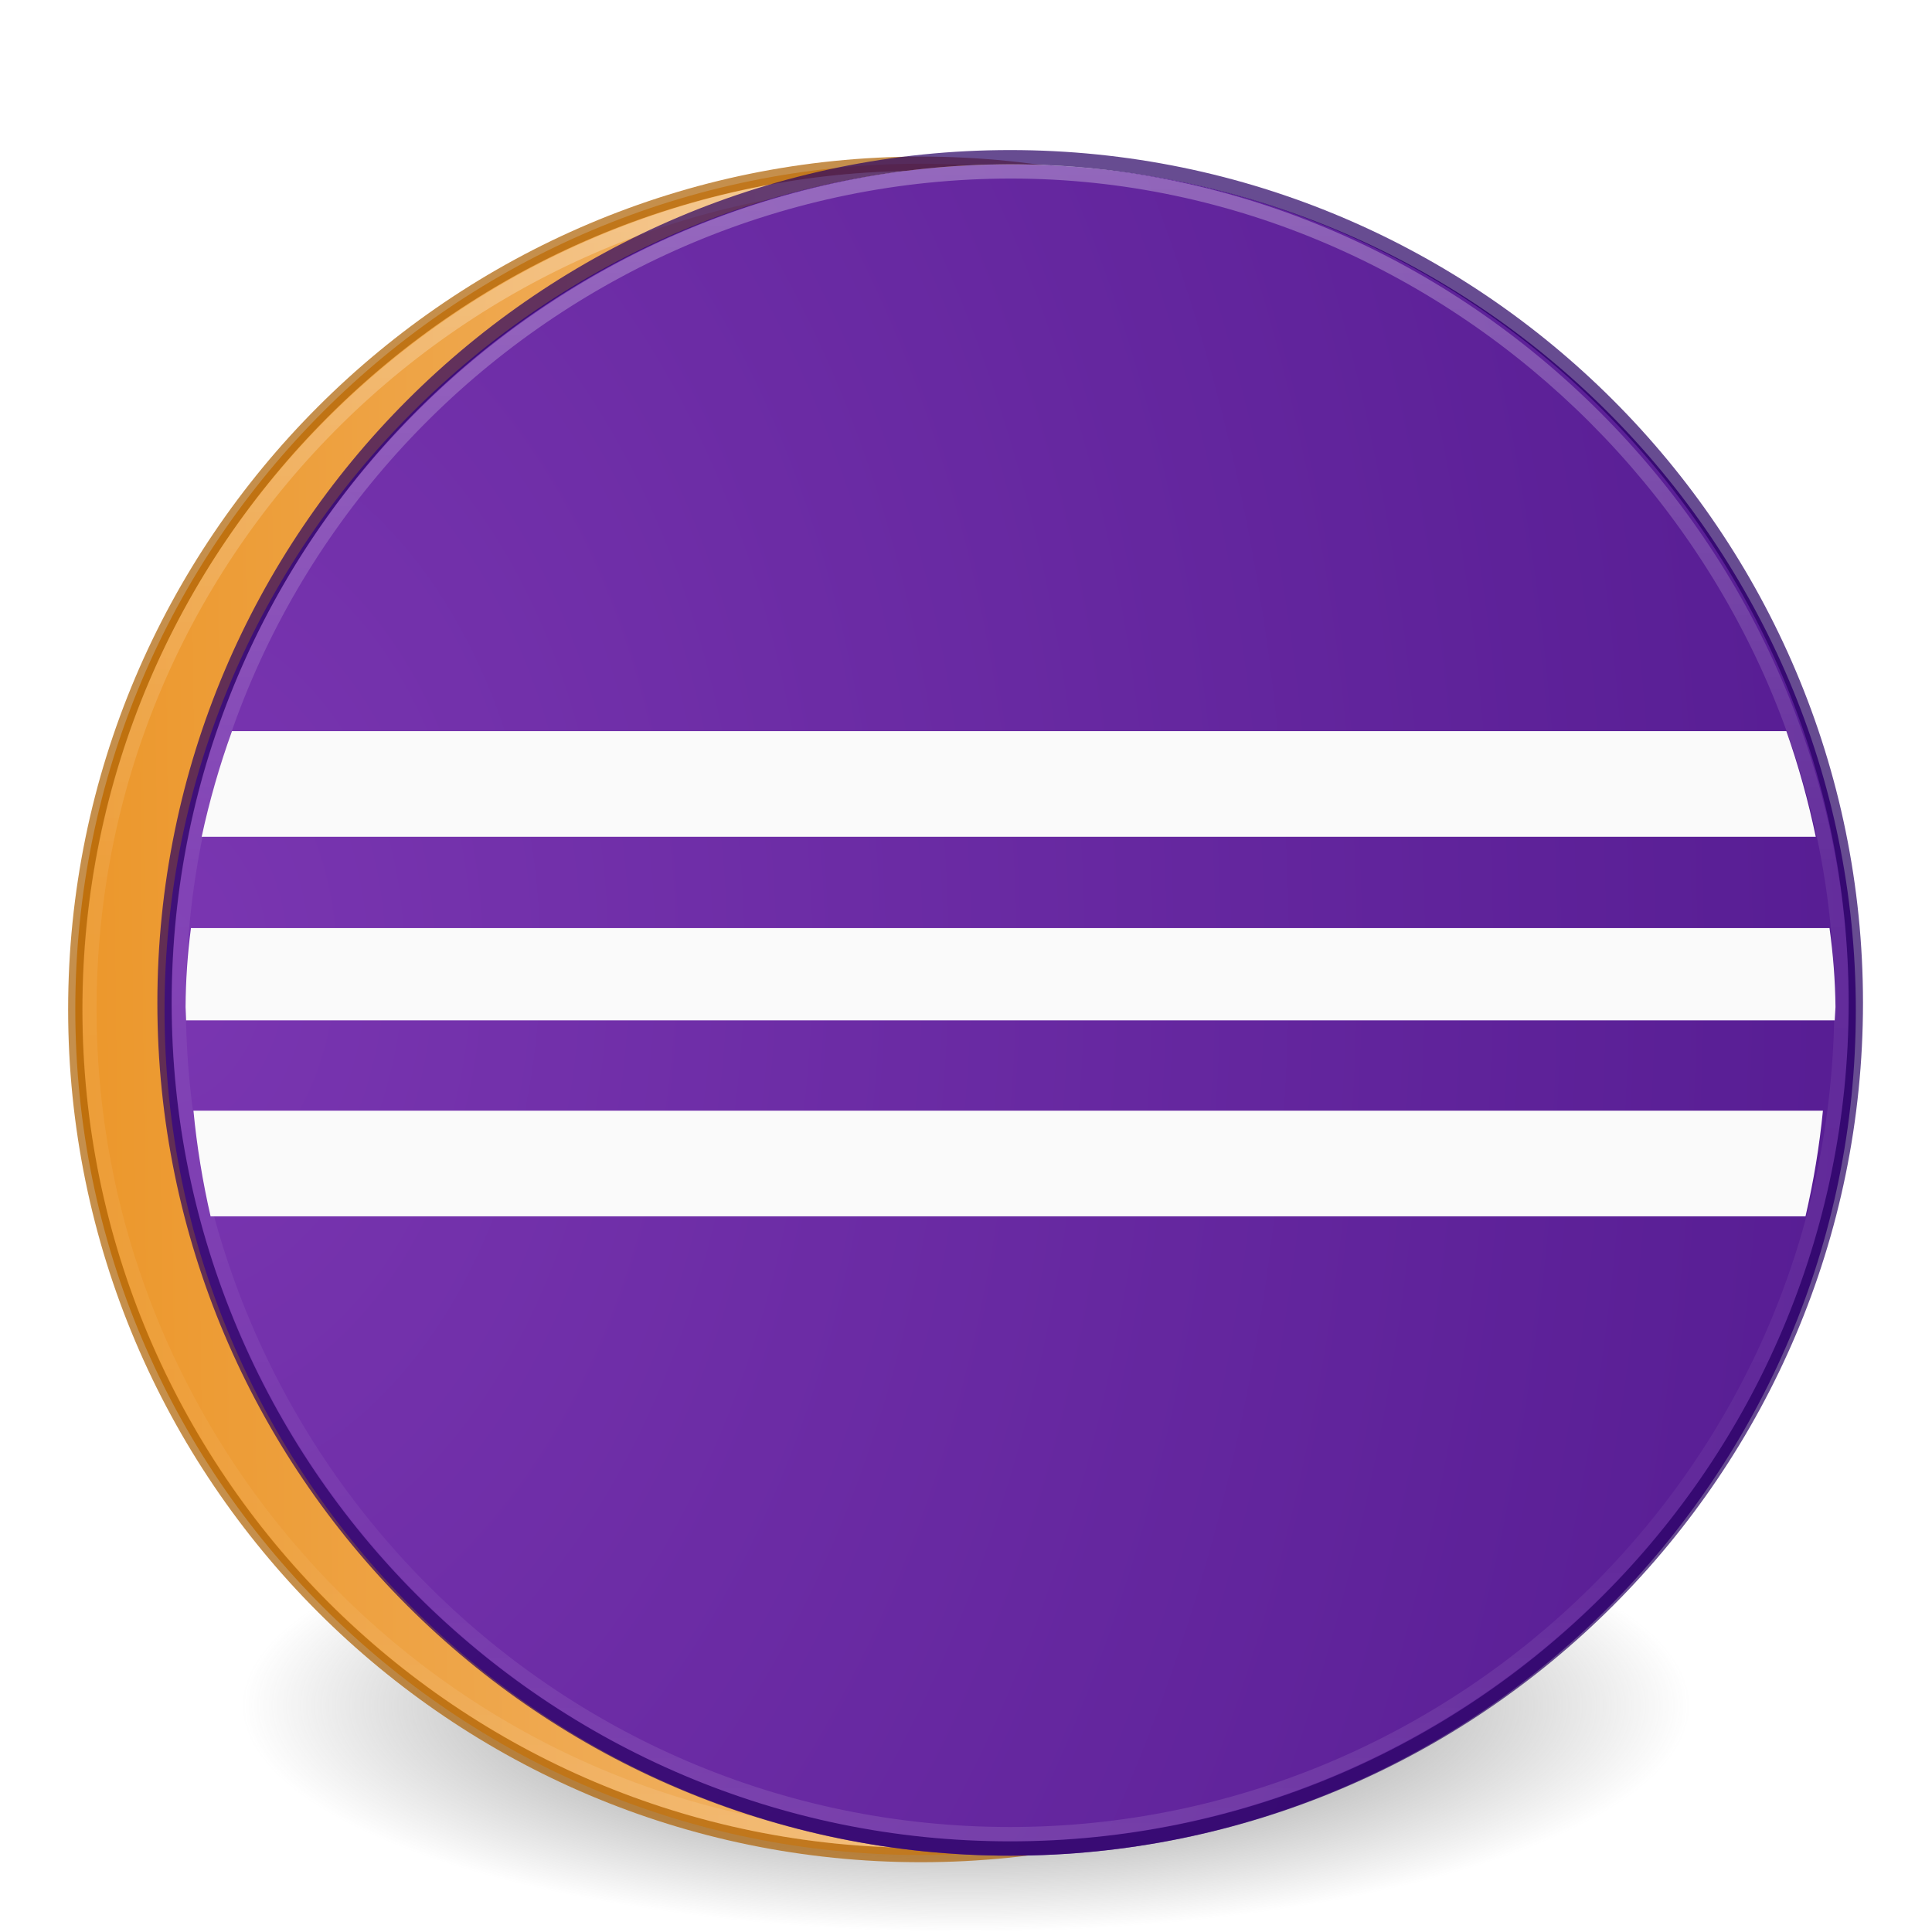
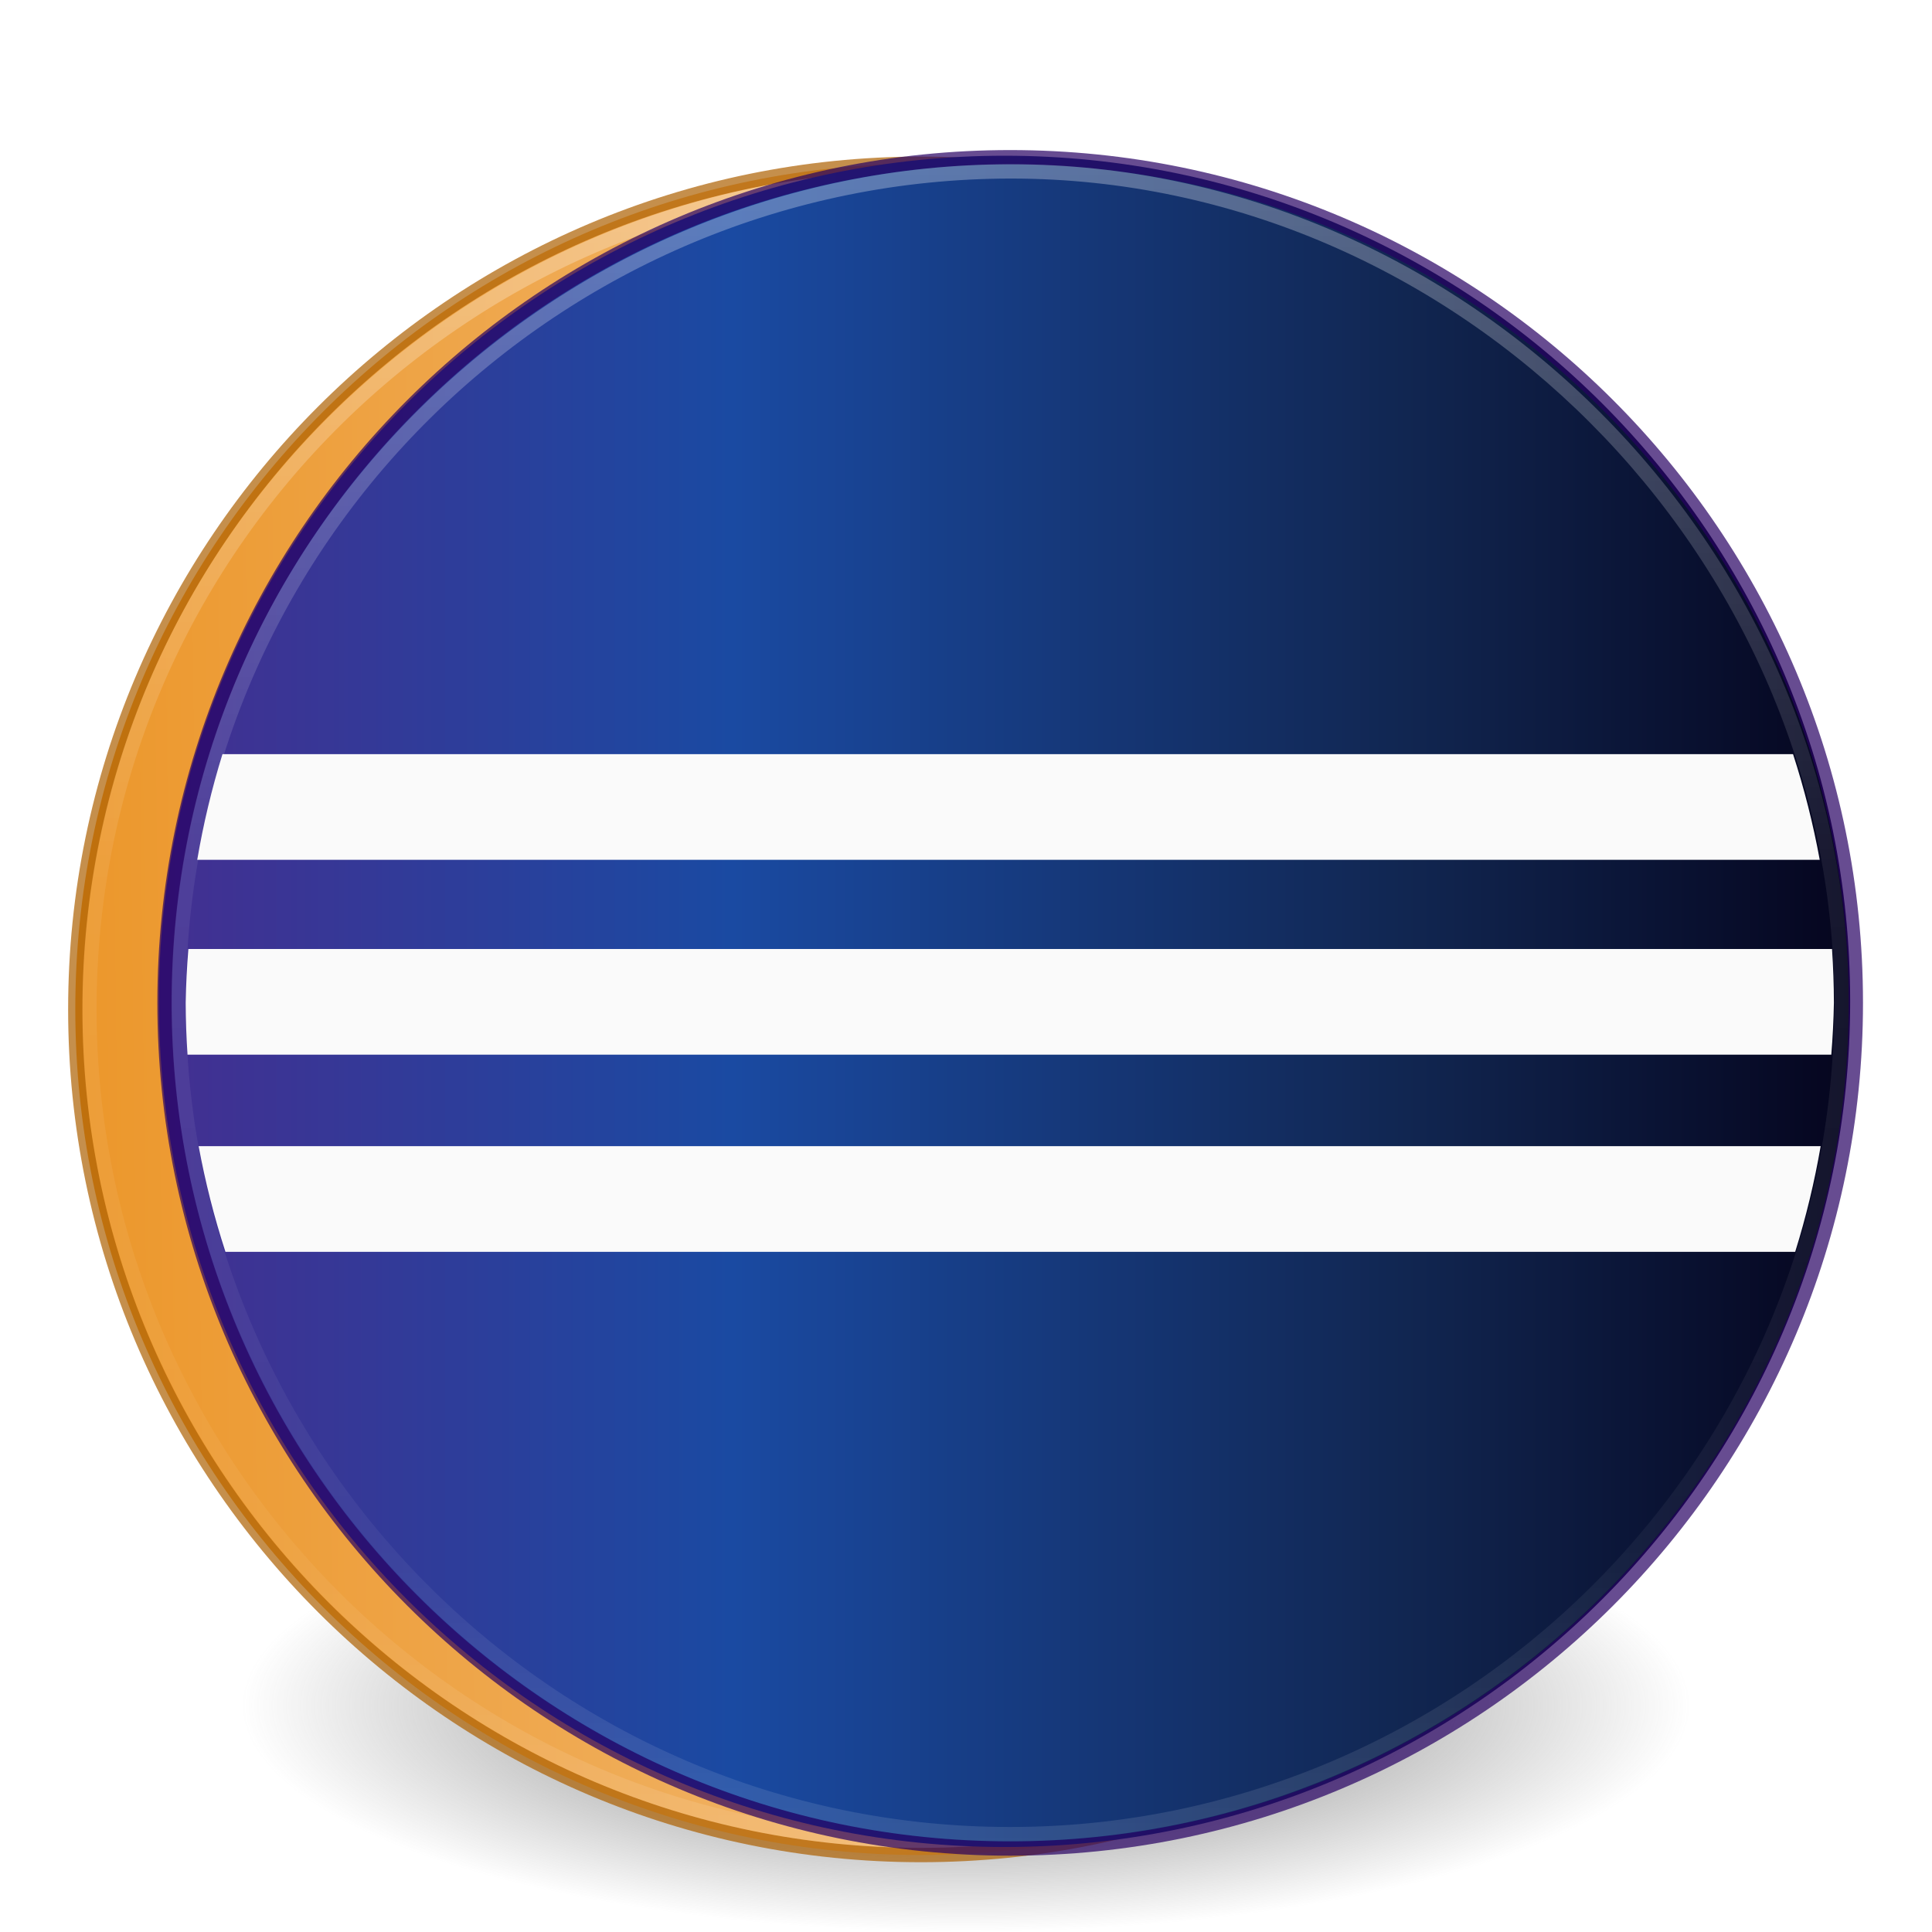
<svg xmlns="http://www.w3.org/2000/svg" xmlns:xlink="http://www.w3.org/1999/xlink" version="1.1" width="128" height="128" id="svg3489">
  <defs id="defs3491">
+     <radialGradient gradientTransform="matrix(0,1.231648,-1.625754,0,18.48697,-28.72198)" gradientUnits="userSpaceOnUse" id="radialGradient4758" r="20.397" cy="3.99" cx="23.896">
+       <stop offset="0" style="stop-color:#05051e;stop-opacity:1;" id="stop4750" />
+       <stop offset="0.262" style="stop-color:#112651;stop-opacity:1;" id="stop4752" />
+       <stop offset="0.661" style="stop-color:#1a4aa2;stop-opacity:1" id="stop4754" />
+       <stop offset="1" style="stop-color:#432f91;stop-opacity:1" id="stop4756" />
+     </radialGradient>
+     <linearGradient id="linearGradient4748">
+       <stop offset="0" style="stop-color:#564aa2;stop-opacity:1" id="stop4744" />
+       <stop offset="1" style="stop-color:#104098;stop-opacity:1" id="stop4746" />
+     </linearGradient>
    <linearGradient x1="38.851" y1="41.608" x2="34.131" y2="37.81" id="linearGradient6436-9" xlink:href="#linearGradient6455-7" gradientUnits="userSpaceOnUse" />
    <linearGradient id="linearGradient6455-7">
      <stop id="stop6457-5" style="stop-color:#fbac9b;stop-opacity:1" offset="0" />
      <stop id="stop6459-8" style="stop-color:#fcfafc;stop-opacity:1" offset="1" />
    </linearGradient>
    <linearGradient x1="38.851" y1="41.608" x2="34.131" y2="37.81" id="linearGradient6419-5" xlink:href="#linearGradient6413-0" gradientUnits="userSpaceOnUse" />
    <linearGradient id="linearGradient6413-0">
      <stop id="stop6415-1" style="stop-color:#feffff;stop-opacity:1" offset="0" />
      <stop id="stop6417-4" style="stop-color:#fe70ca;stop-opacity:1" offset="1" />
    </linearGradient>
    <radialGradient cx="36.491" cy="39.709" r="3.159" fx="36.491" fy="39.709" id="radialGradient6360-8" xlink:href="#linearGradient6303-33-0" gradientUnits="userSpaceOnUse" />
    <linearGradient id="linearGradient6303-33-0">
      <stop id="stop6305-1-0" style="stop-color:#ffffff;stop-opacity:1" offset="0" />
      <stop id="stop6307-5-0" style="stop-color:#ffffff;stop-opacity:0" offset="1" />
    </linearGradient>
    <radialGradient cx="36.491" cy="39.709" r="3.159" fx="36.491" fy="39.709" id="radialGradient6326-0" xlink:href="#linearGradient6303-3-2" gradientUnits="userSpaceOnUse" />
    <linearGradient id="linearGradient6303-3-2">
      <stop id="stop6305-3-0" style="stop-color:#ffffff;stop-opacity:1" offset="0" />
      <stop id="stop6307-1-0" style="stop-color:#ffffff;stop-opacity:0" offset="1" />
    </linearGradient>
    <radialGradient cx="36.491" cy="39.709" r="3.159" fx="36.491" fy="39.709" id="radialGradient6309-9" xlink:href="#linearGradient6303-4" gradientUnits="userSpaceOnUse" />
    <linearGradient id="linearGradient6303-4">
      <stop id="stop6305-33" style="stop-color:#ffffff;stop-opacity:1" offset="0" />
      <stop id="stop6307-9" style="stop-color:#ffffff;stop-opacity:0" offset="1" />
    </linearGradient>
    <radialGradient cx="32.373" cy="31.405" r="3.857" fx="32.373" fy="31.405" id="radialGradient6276-9" xlink:href="#linearGradient6088-6-1" gradientUnits="userSpaceOnUse" gradientTransform="matrix(2.066496,0,0,2.066496,-34.52522,-33.49338)" />
    <linearGradient id="linearGradient6088-6-1">
      <stop id="stop6090-2-0" style="stop-color:#ff54d2;stop-opacity:0" offset="0" />
      <stop id="stop6257-4-6" style="stop-color:#ff54d2;stop-opacity:0" offset="0.324" />
      <stop id="stop6255-3-6" style="stop-color:#ff54d2;stop-opacity:0.252" offset="0.561" />
      <stop id="stop6092-9-6" style="stop-color:#ff54d2;stop-opacity:0.478" offset="1" />
    </linearGradient>
    <radialGradient cx="32.373" cy="31.405" r="3.857" fx="32.373" fy="31.405" id="radialGradient6215-4-2" xlink:href="#linearGradient6191-8-3" gradientUnits="userSpaceOnUse" gradientTransform="matrix(2.06765,0.5540251,-0.5348486,1.996082,-17.76561,-49.21723)" />
    <linearGradient id="linearGradient6191-8-3">
      <stop id="stop6193-75-7" style="stop-color:#ffffff;stop-opacity:0" offset="0" />
      <stop id="stop6197-3-4" style="stop-color:#ffffff;stop-opacity:0" offset="0.405" />
      <stop id="stop6195-7-2" style="stop-color:#ffffff;stop-opacity:0.478" offset="1" />
    </linearGradient>
    <radialGradient cx="32.373" cy="31.405" r="3.857" fx="32.373" fy="31.405" id="radialGradient6215-6" xlink:href="#linearGradient6191-7-9" gradientUnits="userSpaceOnUse" gradientTransform="matrix(2.06765,0.5540251,-0.5348486,1.996082,-17.76561,-49.21723)" />
    <linearGradient id="linearGradient6191-7-9">
      <stop id="stop6193-7-3" style="stop-color:#ffffff;stop-opacity:0" offset="0" />
      <stop id="stop6197-2-2" style="stop-color:#ffffff;stop-opacity:0" offset="0.405" />
      <stop id="stop6195-2-1" style="stop-color:#ffffff;stop-opacity:0.478" offset="1" />
    </linearGradient>
    <radialGradient cx="32.373" cy="31.405" r="3.857" fx="32.373" fy="31.405" id="radialGradient6172-68" xlink:href="#linearGradient6191-9" gradientUnits="userSpaceOnUse" gradientTransform="matrix(2.06765,0.5540251,-0.5348486,1.996082,-17.76561,-49.21723)" />
    <linearGradient id="linearGradient6191-9">
      <stop id="stop6193-8" style="stop-color:#ffffff;stop-opacity:0" offset="0" />
      <stop id="stop6197-8" style="stop-color:#ffffff;stop-opacity:0" offset="0.405" />
      <stop id="stop6195-9" style="stop-color:#ffffff;stop-opacity:0.478" offset="1" />
    </linearGradient>
    <linearGradient x1="68.313" y1="52.925" x2="68.313" y2="65.922" id="linearGradient6137-8" xlink:href="#linearGradient3990-3-1" gradientUnits="userSpaceOnUse" gradientTransform="matrix(0.1658145,0,0,0.1243608,20.90462,22.57666)" />
    <linearGradient id="linearGradient3990-3-1">
      <stop id="stop3992-0-0" style="stop-color:#ffffff;stop-opacity:1" offset="0" />
      <stop id="stop3994-2-1" style="stop-color:#ffffff;stop-opacity:0" offset="1" />
    </linearGradient>
    <linearGradient x1="92.696" y1="16.555" x2="92.696" y2="48.984" id="linearGradient6153-0" xlink:href="#linearGradient4316-4-6-6" gradientUnits="userSpaceOnUse" />
    <linearGradient id="linearGradient4316-4-6-6">
      <stop id="stop4318-4-4-6" style="stop-color:#ffffff;stop-opacity:1" offset="0" />
      <stop id="stop4320-2-2-6" style="stop-color:#ffffff;stop-opacity:0.235" offset="0.338" />
      <stop id="stop4322-4-5-5" style="stop-color:#ffffff;stop-opacity:0.157" offset="0.62" />
      <stop id="stop4324-4-1-5" style="stop-color:#ffffff;stop-opacity:0.392" offset="1" />
    </linearGradient>
    <radialGradient cx="32.373" cy="31.405" r="3.857" fx="32.373" fy="31.405" id="radialGradient6151-7" xlink:href="#linearGradient6088-74" gradientUnits="userSpaceOnUse" gradientTransform="matrix(2.066496,0,0,2.066496,-34.52522,-33.49338)" />
    <linearGradient id="linearGradient6088-74">
      <stop id="stop6090-5" style="stop-color:#ff54d2;stop-opacity:0" offset="0" />
      <stop id="stop6257-5" style="stop-color:#f62b68;stop-opacity:1" offset="0.324" />
      <stop id="stop6255-6" style="stop-color:#ff0105;stop-opacity:1" offset="0.561" />
      <stop id="stop6092-0" style="stop-color:#ff54d2;stop-opacity:0.478" offset="1" />
    </linearGradient>
    <linearGradient x1="92.696" y1="16.555" x2="92.696" y2="48.984" id="linearGradient5980-2" xlink:href="#linearGradient4316-4-0" gradientUnits="userSpaceOnUse" />
    <linearGradient id="linearGradient4316-4-0">
      <stop id="stop4318-4-5" style="stop-color:#ffffff;stop-opacity:1" offset="0" />
      <stop id="stop4320-2-9" style="stop-color:#ffffff;stop-opacity:0.235" offset="0.338" />
      <stop id="stop4322-4-1" style="stop-color:#ffffff;stop-opacity:0.157" offset="0.62" />
      <stop id="stop4324-4-8" style="stop-color:#ffffff;stop-opacity:0.392" offset="1" />
    </linearGradient>
    <radialGradient cx="95.838" cy="95.388" r="9.498" fx="95.838" fy="95.388" id="radialGradient6140-3" xlink:href="#linearGradient4278-3" gradientUnits="userSpaceOnUse" gradientTransform="matrix(0.5754674,-8.5809842e-8,8.0624837e-8,0.5406951,-23.24109,-19.78816)" />
    <linearGradient id="linearGradient4278-3">
      <stop id="stop4280-6" style="stop-color:#000000;stop-opacity:0" offset="0" />
      <stop id="stop4286-1" style="stop-color:#000000;stop-opacity:0" offset="0.5" />
      <stop id="stop4282-24" style="stop-color:#000000;stop-opacity:1" offset="1" />
    </linearGradient>
    <radialGradient cx="23.896" cy="3.99" r="20.397" id="radialGradient6143-9" xlink:href="#linearGradient2867-449-88-871-390-598-476-591-434-148-57-177-691-4" gradientUnits="userSpaceOnUse" gradientTransform="matrix(0,0.527704,-0.69656,0,34.77927,14.55238)" />
    <linearGradient id="linearGradient2867-449-88-871-390-598-476-591-434-148-57-177-691-4">
      <stop id="stop7191-4" style="stop-color:#612f91;stop-opacity:1" offset="0" />
      <stop id="stop7197-2" style="stop-color:#1a4aa2;stop-opacity:1" offset="1" />
    </linearGradient>
    <linearGradient x1="7.078" y1="3.082" x2="7.078" y2="45.369" id="linearGradient6145-6" xlink:href="#linearGradient3087-408-5" gradientUnits="userSpaceOnUse" gradientTransform="matrix(0.2211059,0,0,0.2211059,26.69346,26.6933)" />
    <linearGradient x1="7.078" y1="3.082" x2="7.078" y2="45.369" id="linearGradient3087-408-5" gradientUnits="userSpaceOnUse" gradientTransform="matrix(0.2211072,0,0,0.2211073,6.693426,6.693263)">
      <stop id="stop7201-5" style="stop-color:#170418;stop-opacity:1" offset="0" />
      <stop id="stop7203-2" style="stop-color:#50386b;stop-opacity:1" offset="1" />
    </linearGradient>
    <radialGradient cx="32" cy="21.239" r="10.498" fx="32" fy="21.239" id="radialGradient6048-1" xlink:href="#linearGradient6042-1" gradientUnits="userSpaceOnUse" gradientTransform="matrix(0,2.011521,-4.633638,0,130.4151,-43.1294)" />
    <linearGradient id="linearGradient6042-1">
      <stop id="stop6044-9" style="stop-color:#07132d;stop-opacity:1" offset="0" />
      <stop id="stop6046-9" style="stop-color:#425479;stop-opacity:1" offset="1" />
    </linearGradient>
    <radialGradient cx="91.35" cy="16.448" r="15.639" fx="91.35" fy="16.448" id="radialGradient5957-8" xlink:href="#linearGradient4507-6" gradientUnits="userSpaceOnUse" gradientTransform="matrix(0,1.9804,-1.9804,0,123.9231,-164.4618)" />
    <linearGradient id="linearGradient4507-6">
      <stop id="stop4509-3" style="stop-color:#2d3955;stop-opacity:1" offset="0" />
      <stop id="stop5959-4" style="stop-color:#2b3853;stop-opacity:1" offset="0.725" />
      <stop id="stop5961-1" style="stop-color:#192640;stop-opacity:1" offset="0.75" />
      <stop id="stop4511-1" style="stop-color:#08142e;stop-opacity:1" offset="1" />
    </linearGradient>
    <linearGradient x1="92.696" y1="16.555" x2="92.696" y2="48.984" id="linearGradient4314-4" xlink:href="#linearGradient4316-5" gradientUnits="userSpaceOnUse" />
    <linearGradient id="linearGradient4316-5">
      <stop id="stop4318-1" style="stop-color:#ffffff;stop-opacity:1" offset="0" />
      <stop id="stop4320-9" style="stop-color:#ffffff;stop-opacity:0.235" offset="0.338" />
      <stop id="stop4322-42" style="stop-color:#ffffff;stop-opacity:0.157" offset="0.62" />
      <stop id="stop4324-9" style="stop-color:#ffffff;stop-opacity:0.392" offset="1" />
    </linearGradient>
    <linearGradient x1="91.566" y1="16.543" x2="91.566" y2="48.631" id="linearGradient7103" xlink:href="#linearGradient4220-7" gradientUnits="userSpaceOnUse" />
    <linearGradient id="linearGradient4220-7">
      <stop id="stop4222-7" style="stop-color:#7a8498;stop-opacity:1" offset="0" />
      <stop id="stop4224-0" style="stop-color:#34405c;stop-opacity:1" offset="1" />
    </linearGradient>
    <linearGradient x1="51.2" y1="8.114" x2="51.2" y2="56.115" id="linearGradient4170" xlink:href="#linearGradient4164" gradientUnits="userSpaceOnUse" gradientTransform="matrix(0.9583333,0,0,0.9583333,-17.17619,1.333334)" />
    <linearGradient id="linearGradient4164">
      <stop id="stop4166" style="stop-color:#b6b6b6;stop-opacity:1" offset="0" />
      <stop id="stop4216" style="stop-color:#a4a4a4;stop-opacity:1" offset="0.331" />
      <stop id="stop4168" style="stop-color:#c5c5c5;stop-opacity:1" offset="1" />
    </linearGradient>
    <linearGradient x1="71.204" y1="15.369" x2="71.204" y2="40.496" id="linearGradient5013" xlink:href="#linearGradient4806" gradientUnits="userSpaceOnUse" gradientTransform="matrix(2.326875,0,0,2.326875,-135.9447,-32.84278)" />
    <linearGradient id="linearGradient4806">
      <stop id="stop4808" style="stop-color:#ffffff;stop-opacity:1" offset="0" />
      <stop id="stop4810" style="stop-color:#ffffff;stop-opacity:0.235" offset="0.424" />
      <stop id="stop4812" style="stop-color:#ffffff;stop-opacity:0.157" offset="0.821" />
      <stop id="stop4814" style="stop-color:#ffffff;stop-opacity:0.392" offset="1" />
    </linearGradient>
    <radialGradient cx="23.896" cy="3.99" r="20.397" fx="23.896" fy="3.99" id="radialGradient6874-1-9" xlink:href="#radialGradient3093-0-3-6" gradientUnits="userSpaceOnUse" gradientTransform="matrix(0,4.156654,-5.486709,0,53.89252,-97.43954)" />
    <radialGradient cx="23.896" cy="3.99" r="20.397" id="radialGradient3093-0-3-6" gradientUnits="userSpaceOnUse" gradientTransform="matrix(0,1.231648,-1.625754,0,18.48697,-28.72198)">
      <stop id="stop3244-9-33-7-0" style="stop-color:#464646;stop-opacity:1;" offset="0" />
      <stop id="stop3246-3-5-0-8" style="stop-color:#3c3c3c;stop-opacity:1;" offset="0.262" />
      <stop id="stop3248-1-7-8-8" style="stop-color:#1f4695;stop-opacity:1;" offset="0.661" />
      <stop id="stop3250-9-3-0-5" style="stop-color:#141478;stop-opacity:1;" offset="1" />
    </radialGradient>
    <linearGradient id="linearGradient3820-7-2">
      <stop id="stop3822-2-6" style="stop-color:#3d3d3d;stop-opacity:1" offset="0" />
      <stop id="stop3864-8-7" style="stop-color:#686868;stop-opacity:0.498" offset="0.5" />
      <stop id="stop3824-1-2" style="stop-color:#686868;stop-opacity:0" offset="1" />
    </linearGradient>
    <radialGradient cx="99.157" cy="186.171" r="62.769" fx="99.157" fy="186.171" id="radialGradient3487" xlink:href="#linearGradient3820-7-2" gradientUnits="userSpaceOnUse" gradientTransform="matrix(1,0,0,0.1666667,0,155.1422)" />
    <linearGradient xlink:href="#linearGradient6455-7" id="linearGradient3132" gradientUnits="userSpaceOnUse" x1="38.851" y1="41.608" x2="34.131" y2="37.81" gradientTransform="matrix(0.3803794,0,0,0.3979216,13.91376,13.55649)" />
    <linearGradient xlink:href="#linearGradient6413-0" id="linearGradient3135" gradientUnits="userSpaceOnUse" x1="38.851" y1="41.608" x2="34.131" y2="37.81" gradientTransform="matrix(0.5438829,0,0,0.5689655,6.971741,5.743923)" />
    <radialGradient xlink:href="#linearGradient6303-33-0" id="radialGradient3138" gradientUnits="userSpaceOnUse" cx="36.491" cy="39.709" fx="36.491" fy="39.709" r="3.159" gradientTransform="matrix(0.5438829,0,0,0.5689655,11.5344,8.505536)" />
    <radialGradient xlink:href="#linearGradient6303-3-2" id="radialGradient3141" gradientUnits="userSpaceOnUse" cx="36.491" cy="39.709" fx="36.491" fy="39.709" r="3.159" gradientTransform="matrix(1.906622,-1.100789,0.6263108,1.084802,-69.06445,21.71495)" />
    <radialGradient xlink:href="#linearGradient6303-4" id="radialGradient3144" gradientUnits="userSpaceOnUse" cx="36.491" cy="39.709" fx="36.491" fy="39.709" r="3.159" gradientTransform="matrix(2.369378,-1.367961,0.7783228,1.348095,-80.22288,35.17001)" />
    <radialGradient xlink:href="#linearGradient6088-6-1" id="radialGradient3147" gradientUnits="userSpaceOnUse" gradientTransform="matrix(-1.515234,-1.515234,1.515234,-1.515234,33.466,126.6522)" cx="32.373" cy="31.405" fx="32.373" fy="31.405" r="3.857" />
    <radialGradient xlink:href="#linearGradient6191-8-3" id="radialGradient3150" gradientUnits="userSpaceOnUse" gradientTransform="matrix(1.297146,1.801238,-1.738892,1.252248,44.6166,-65.65173)" cx="32.373" cy="31.405" fx="32.373" fy="31.405" r="3.857" />
    <radialGradient xlink:href="#linearGradient6191-7-9" id="radialGradient3153" gradientUnits="userSpaceOnUse" gradientTransform="matrix(0,2.219695,-2.142865,-1.2524014e-8,99.30389,-39.86951)" cx="32.373" cy="31.405" fx="32.373" fy="31.405" r="3.857" />
    <radialGradient xlink:href="#linearGradient6191-9" id="radialGradient3156" gradientUnits="userSpaceOnUse" gradientTransform="matrix(2.144061,0.5744994,-0.5546142,2.069848,-20.0011,-51.61175)" cx="32.373" cy="31.405" fx="32.373" fy="31.405" r="3.857" />
    <linearGradient xlink:href="#linearGradient3990-3-1" id="linearGradient3159" gradientUnits="userSpaceOnUse" gradientTransform="matrix(0.1658145,0,0,0.1243608,20.90462,22.57666)" x1="68.313" y1="52.925" x2="68.313" y2="65.922" />
    <linearGradient xlink:href="#linearGradient4316-4-6-6" id="linearGradient3162" gradientUnits="userSpaceOnUse" x1="92.696" y1="16.555" x2="92.696" y2="48.984" gradientTransform="matrix(0.4679144,0,0,0.4679144,-11.08823,16.75937)" />
    <radialGradient xlink:href="#linearGradient6088-74" id="radialGradient3165" gradientUnits="userSpaceOnUse" gradientTransform="matrix(-2.142865,0,0,-2.142865,101.3801,99.30684)" cx="32.373" cy="31.405" fx="32.373" fy="31.405" r="3.857" />
    <linearGradient xlink:href="#linearGradient4316-4-0" id="linearGradient3170" gradientUnits="userSpaceOnUse" x1="92.696" y1="16.555" x2="92.696" y2="48.984" gradientTransform="matrix(0.842246,0,0,-0.842246,-45.55882,59.43316)" />
    <radialGradient xlink:href="#linearGradient4278-3" id="radialGradient3173" gradientUnits="userSpaceOnUse" gradientTransform="matrix(0.5754674,-8.5809842e-8,8.0624837e-8,0.5406951,-23.24109,-19.78816)" cx="95.838" cy="95.388" fx="95.838" fy="95.388" r="9.498" />
    <radialGradient xlink:href="#linearGradient2867-449-88-871-390-598-476-591-434-148-57-177-691-4" id="radialGradient3176" gradientUnits="userSpaceOnUse" gradientTransform="matrix(0,0.527704,-0.69656,0,34.77927,14.55238)" cx="23.896" cy="3.99" r="20.397" />
    <linearGradient xlink:href="#linearGradient3087-408-5" id="linearGradient3178" gradientUnits="userSpaceOnUse" gradientTransform="matrix(0.2211059,0,0,0.2211059,26.69346,26.6933)" x1="7.078" y1="3.082" x2="7.078" y2="45.369" />
    <radialGradient xlink:href="#linearGradient6042-1" id="radialGradient3183" gradientUnits="userSpaceOnUse" gradientTransform="matrix(0,2.011521,-4.633638,0,130.4151,-43.1294)" cx="32" cy="21.239" fx="32" fy="21.239" r="10.498" />
    <radialGradient xlink:href="#linearGradient4507-6" id="radialGradient3186" gradientUnits="userSpaceOnUse" gradientTransform="matrix(0,1.836133,-1.836133,0,62.20025,-149.8586)" cx="91.35" cy="16.448" fx="91.35" fy="16.448" r="15.639" />
    <linearGradient xlink:href="#linearGradient4316-5" id="linearGradient3189" gradientUnits="userSpaceOnUse" x1="92.696" y1="16.555" x2="92.696" y2="48.984" gradientTransform="matrix(1.0918,0,0,1.0918,-68.53921,-3.561495)" />
    <linearGradient xlink:href="#linearGradient4220-7" id="linearGradient3193" gradientUnits="userSpaceOnUse" x1="91.566" y1="16.543" x2="91.566" y2="48.631" gradientTransform="matrix(1.154189,0,0,1.154189,-74.28431,-5.59357)" />
    <linearGradient xlink:href="#linearGradient4164" id="linearGradient3197" gradientUnits="userSpaceOnUse" gradientTransform="matrix(0.9583333,0,0,0.9583333,-17.17619,1.333334)" x1="51.2" y1="8.114" x2="51.2" y2="56.115" />
    <linearGradient xlink:href="#linearGradient4806" id="linearGradient3200" gradientUnits="userSpaceOnUse" gradientTransform="matrix(2.326875,0,0,2.326875,-135.9447,-32.84278)" x1="71.204" y1="15.369" x2="71.204" y2="40.496" />
    <radialGradient xlink:href="#radialGradient3093-0-3-6" id="radialGradient3204" gradientUnits="userSpaceOnUse" gradientTransform="matrix(0,4.156654,-5.486709,0,53.89252,-97.43954)" cx="23.896" cy="3.99" fx="23.896" fy="3.99" r="20.397" />
    <radialGradient xlink:href="#linearGradient3820-7-2" id="radialGradient3207" gradientUnits="userSpaceOnUse" gradientTransform="matrix(0.3823536,0,0,0.1194855,-5.913044,34.25531)" cx="99.157" cy="186.171" fx="99.157" fy="186.171" r="62.769" />
    <linearGradient id="linearGradient3979">
      <stop style="stop-color:#efefef;stop-opacity:1;" offset="0" id="stop3981" />
      <stop style="stop-color:#dee2eb;stop-opacity:1;" offset="1" id="stop3983" />
    </linearGradient>
    <linearGradient id="linearGradient4061">
      <stop style="stop-color:#efefef;stop-opacity:1;" offset="0" id="stop4063" />
      <stop style="stop-color:#dee2eb;stop-opacity:1;" offset="1" id="stop4065" />
    </linearGradient>
    <linearGradient id="linearGradient4068">
      <stop style="stop-color:#efefef;stop-opacity:1;" offset="0" id="stop4070" />
      <stop style="stop-color:#dee2eb;stop-opacity:1;" offset="1" id="stop4072" />
    </linearGradient>
    <linearGradient xlink:href="#linearGradient3979" id="linearGradient4028" gradientUnits="userSpaceOnUse" x1="22.125" y1="14.125" x2="22.062" y2="34.625" />
    <linearGradient id="linearGradient4075">
      <stop style="stop-color:#efefef;stop-opacity:1;" offset="0" id="stop4077" />
      <stop style="stop-color:#dee2eb;stop-opacity:1;" offset="1" id="stop4079" />
    </linearGradient>
    <radialGradient xlink:href="#linearGradient3820-7-2" id="radialGradient3184" gradientUnits="userSpaceOnUse" gradientTransform="matrix(0.7647072,0,0,0.2389711,-11.82609,68.50909)" cx="99.157" cy="186.171" fx="99.157" fy="186.171" r="62.769" />
    <radialGradient xlink:href="#linearGradient3820-7-2-4" id="radialGradient3184-6" gradientUnits="userSpaceOnUse" gradientTransform="matrix(0.3823536,0,0,0.1194855,-5.913044,34.25531)" cx="99.157" cy="186.171" fx="99.157" fy="186.171" r="62.769" />
    <linearGradient id="linearGradient3820-7-2-4">
      <stop id="stop3822-2-6-4" style="stop-color:#3d3d3d;stop-opacity:1" offset="0" />
      <stop id="stop3864-8-7-1" style="stop-color:#686868;stop-opacity:0.498" offset="0.5" />
      <stop id="stop3824-1-2-5" style="stop-color:#686868;stop-opacity:0" offset="1" />
    </linearGradient>
    <radialGradient xlink:href="#radialGradient3093-0-3-6-4" id="radialGradient3180-8" gradientUnits="userSpaceOnUse" gradientTransform="matrix(0,4.156654,-5.486709,0,53.89252,-97.43954)" cx="23.896" cy="3.99" fx="23.896" fy="3.99" r="20.397" />
    <radialGradient cx="23.896" cy="3.99" r="20.397" id="radialGradient3093-0-3-6-4" gradientUnits="userSpaceOnUse" gradientTransform="matrix(0,1.231648,-1.625754,0,18.48697,-28.72198)">
      <stop id="stop3244-9-33-7-0-1" style="stop-color:#05051e;stop-opacity:1;" offset="0" />
      <stop id="stop3246-3-5-0-8-9" style="stop-color:#112651;stop-opacity:1;" offset="0.262" />
      <stop id="stop3248-1-7-8-8-3" style="stop-color:#0a90ef;stop-opacity:1;" offset="0.661" />
      <stop id="stop3250-9-3-0-5-3" style="stop-color:#1485ff;stop-opacity:1;" offset="1" />
    </radialGradient>
    <linearGradient xlink:href="#linearGradient4806-1" id="linearGradient3176-1" gradientUnits="userSpaceOnUse" gradientTransform="matrix(2.326875,0,0,2.326875,-135.9447,-32.84278)" x1="71.204" y1="15.369" x2="71.204" y2="40.496" />
    <linearGradient id="linearGradient4806-1">
      <stop id="stop4808-4" style="stop-color:#ffffff;stop-opacity:1" offset="0" />
      <stop id="stop4810-0" style="stop-color:#ffffff;stop-opacity:0.235" offset="0.424" />
      <stop id="stop4812-7" style="stop-color:#ffffff;stop-opacity:0.157" offset="0.821" />
      <stop id="stop4814-5" style="stop-color:#ffffff;stop-opacity:0.392" offset="1" />
    </linearGradient>
    <linearGradient xlink:href="#linearGradient3979-5" id="linearGradient4030-5" gradientUnits="userSpaceOnUse" x1="22.125" y1="14.125" x2="22.062" y2="34.625" />
    <linearGradient id="linearGradient3979-5">
      <stop style="stop-color:#efefef;stop-opacity:1;" offset="0" id="stop3981-8" />
      <stop style="stop-color:#dee2eb;stop-opacity:1;" offset="1" id="stop3983-5" />
    </linearGradient>
    <linearGradient xlink:href="#linearGradient3979-5" id="linearGradient4024-9" gradientUnits="userSpaceOnUse" x1="22.125" y1="14.125" x2="22.062" y2="34.625" />
    <linearGradient id="linearGradient4077">
      <stop style="stop-color:#efefef;stop-opacity:1;" offset="0" id="stop4079-4" />
      <stop style="stop-color:#dee2eb;stop-opacity:1;" offset="1" id="stop4081" />
    </linearGradient>
    <linearGradient xlink:href="#linearGradient3979-5" id="linearGradient4026-4" gradientUnits="userSpaceOnUse" x1="22.125" y1="14.125" x2="22.062" y2="34.625" />
    <linearGradient id="linearGradient4084">
      <stop style="stop-color:#efefef;stop-opacity:1;" offset="0" id="stop4086" />
      <stop style="stop-color:#dee2eb;stop-opacity:1;" offset="1" id="stop4088" />
    </linearGradient>
    <linearGradient y2="34.625" x2="22.062" y1="14.125" x1="22.125" gradientUnits="userSpaceOnUse" id="linearGradient4085-1" xlink:href="#linearGradient3979-5" />
    <linearGradient id="linearGradient4091">
      <stop style="stop-color:#efefef;stop-opacity:1;" offset="0" id="stop4093" />
      <stop style="stop-color:#dee2eb;stop-opacity:1;" offset="1" id="stop4095" />
    </linearGradient>
    <linearGradient xlink:href="#linearGradient4806" id="linearGradient3176-2" gradientUnits="userSpaceOnUse" gradientTransform="matrix(4.41916,0,0,4.41916,-252.0299,-56.70595)" x1="71.204" y1="15.369" x2="71.204" y2="40.496" />
-     <radialGradient xlink:href="#linearGradient4327" id="radialGradient3180" gradientUnits="userSpaceOnUse" gradientTransform="matrix(7.296005,0,8.6125931e-8,10.42026,-213.056,-34.0088)" cx="30.708" cy="9.358" fx="30.708" fy="9.358" r="20.397" />
    <linearGradient id="linearGradient4327">
      <stop offset="0" style="stop-color:#7a36b1;stop-opacity:1" id="stop4329" />
      <stop offset="1" style="stop-color:#4c158a;stop-opacity:1" id="stop4331" />
    </linearGradient>
    <linearGradient xlink:href="#linearGradient4806" id="linearGradient3176" gradientUnits="userSpaceOnUse" gradientTransform="matrix(4.41916,0,0,4.41916,-257.9431,-56.27333)" x1="71.204" y1="15.369" x2="71.204" y2="40.496" />
    <linearGradient xlink:href="#linearGradient6455-7-3" id="linearGradient4343" x1="5" y1="63.998" x2="191.589" y2="61.877" gradientUnits="userSpaceOnUse" gradientTransform="matrix(0.9495914,0,0,0.9495914,0.2408698,6.102564)" />
    <linearGradient id="linearGradient6455-7-3">
      <stop offset="0" style="stop-color:#ec972b;stop-opacity:1" id="stop4333" />
      <stop offset="1" style="stop-color:#fcfafc;stop-opacity:1" id="stop4335" />
    </linearGradient>
+     <linearGradient xlink:href="#radialGradient4758" id="linearGradient4742" x1="10.527" y1="66.343" x2="122.578" y2="66.343" gradientUnits="userSpaceOnUse" gradientTransform="rotate(180,66.5524,66.34262)" />
  </defs>
  <path style="fill:url(#radialGradient3184);fill-opacity:1;stroke:none;stroke-width:1;stroke-miterlimit:4;stroke-dasharray:none" id="path3818-0" d="m 112,112.998 a 48,15 0 1 1 -96,0 48,15 0 1 1 96,0 z" />
  <path id="path2555-7" d="m 61.015,10.849 c -30.913,0 -56.026,25.113 -56.026,56.026 0,30.913 25.113,56.026 56.026,56.026 30.913,0 56.026,-25.113 56.026,-56.026 0,-30.913 -25.113,-56.026 -56.026,-56.026 z" style="color:#000000;display:inline;overflow:visible;visibility:visible;fill:url(#linearGradient4343);fill-opacity:1;fill-rule:nonzero;stroke:none;stroke-width:0.475;stroke-miterlimit:4;stroke-dasharray:none;marker:none;enable-background:accumulate" />
  <path id="path2555-7-1" d="m 61.015,10.374 c -31.17,0 -56.501,25.33 -56.501,56.501 0,31.17 25.33,56.501 56.501,56.501 31.17,0 56.501,-25.33 56.501,-56.501 0,-31.17 -25.33,-56.501 -56.501,-56.501 z m 0,0.95 c 30.656,0 55.551,24.895 55.551,55.551 2e-5,30.656 -24.895,55.551 -55.551,55.551 -30.656,2e-5 -55.551,-24.895 -55.551,-55.551 0,-30.656 24.895,-55.551 55.551,-55.551 z" style="color:#000000;font-style:normal;font-variant:normal;font-weight:normal;font-stretch:normal;font-size:medium;line-height:normal;font-family:sans-serif;font-variant-ligatures:normal;font-variant-position:normal;font-variant-caps:normal;font-variant-numeric:normal;font-variant-alternates:normal;font-feature-settings:normal;text-indent:0;text-align:start;text-decoration:none;text-decoration-line:none;text-decoration-style:solid;text-decoration-color:#000000;letter-spacing:normal;word-spacing:normal;text-transform:none;writing-mode:lr-tb;direction:ltr;text-orientation:mixed;dominant-baseline:auto;baseline-shift:baseline;text-anchor:start;white-space:normal;shape-padding:0;clip-rule:nonzero;display:inline;overflow:visible;visibility:visible;opacity:0.7;isolation:auto;mix-blend-mode:normal;color-interpolation:sRGB;color-interpolation-filters:linearRGB;solid-color:#000000;solid-opacity:1;vector-effect:none;fill:#ad5f00;fill-opacity:1;fill-rule:nonzero;stroke:none;stroke-width:0.95;stroke-linecap:round;stroke-linejoin:round;stroke-miterlimit:4;stroke-dasharray:none;stroke-dashoffset:0;stroke-opacity:1;marker:none;color-rendering:auto;image-rendering:auto;shape-rendering:auto;text-rendering:auto;enable-background:accumulate" />
  <path id="path3019" d="m 61.074,11.312 c -30.15,0 -55.625,24.489 -55.625,55.562 0,30.151 24.553,55.549 55.566,55.549 30.15,0 55.551,-24.477 55.551,-55.549 0,-30.159 -25.332,-55.562 -55.492,-55.562 z m 0,0.95 c 29.627,0 54.542,24.985 54.542,54.613 0,30.555 -24.965,54.6 -54.602,54.6 -30.495,0 -54.616,-24.964 -54.616,-54.6 0,-30.554 25.039,-54.613 54.676,-54.613 z" style="color:#000000;font-style:normal;font-variant:normal;font-weight:normal;font-stretch:normal;font-size:medium;line-height:normal;font-family:sans-serif;font-variant-ligatures:normal;font-variant-position:normal;font-variant-caps:normal;font-variant-numeric:normal;font-variant-alternates:normal;font-feature-settings:normal;text-indent:0;text-align:start;text-decoration:none;text-decoration-line:none;text-decoration-style:solid;text-decoration-color:#000000;letter-spacing:normal;word-spacing:normal;text-transform:none;writing-mode:lr-tb;direction:ltr;text-orientation:mixed;dominant-baseline:auto;baseline-shift:baseline;text-anchor:start;white-space:normal;shape-padding:0;clip-rule:nonzero;display:inline;overflow:visible;visibility:visible;opacity:0.3;isolation:auto;mix-blend-mode:normal;color-interpolation:sRGB;color-interpolation-filters:linearRGB;solid-color:#000000;solid-opacity:1;vector-effect:none;fill:url(#linearGradient3176);fill-opacity:1;fill-rule:nonzero;stroke:none;stroke-width:0.95;stroke-linecap:round;stroke-linejoin:round;stroke-miterlimit:4;stroke-dasharray:none;stroke-dashoffset:0;stroke-opacity:1;marker:none;color-rendering:auto;image-rendering:auto;shape-rendering:auto;text-rendering:auto;enable-background:accumulate" />
-   <path id="path2555-7-9" d="m 66.927,10.891 c -30.913,0 -56.026,25.113 -56.026,56.026 0,30.913 25.113,56.026 56.026,56.026 30.913,0 56.026,-25.113 56.026,-56.026 0,-30.913 -25.113,-56.026 -56.026,-56.026 z" style="color:#000000;display:inline;overflow:visible;visibility:visible;fill:url(#radialGradient3180);fill-opacity:1;fill-rule:nonzero;stroke:none;stroke-width:0.475;stroke-miterlimit:4;stroke-dasharray:none;marker:none;enable-background:accumulate" />
+   <path id="path2555-7-9" d="m 66.552,122.369 c 30.913,0 56.026,-25.113 56.026,-56.026 0,-30.913 -25.113,-56.026 -56.026,-56.026 -30.913,0 -56.026,25.113 -56.026,56.026 0,30.913 25.113,56.026 56.026,56.026 z" style="color:#000000;display:inline;overflow:visible;visibility:visible;fill:url(#linearGradient4742);fill-opacity:1;fill-rule:nonzero;stroke:none;stroke-width:0.475;stroke-miterlimit:4;stroke-dasharray:none;marker:none;enable-background:accumulate" />
  <path id="path2555-7-1-3" d="m 66.927,9.942 c -31.17,0 -56.501,25.33 -56.501,56.501 0,31.17 25.33,56.501 56.501,56.501 31.17,0 56.501,-25.33 56.501,-56.501 0,-31.17 -25.33,-56.501 -56.501,-56.501 z m 0,0.95 c 30.656,0 55.551,24.895 55.551,55.551 2e-5,30.656 -24.895,55.551 -55.551,55.551 -30.656,2e-5 -55.551,-24.895 -55.551,-55.551 0,-30.656 24.895,-55.551 55.551,-55.551 z" style="color:#000000;font-style:normal;font-variant:normal;font-weight:normal;font-stretch:normal;font-size:medium;line-height:normal;font-family:sans-serif;font-variant-ligatures:normal;font-variant-position:normal;font-variant-caps:normal;font-variant-numeric:normal;font-variant-alternates:normal;font-feature-settings:normal;text-indent:0;text-align:start;text-decoration:none;text-decoration-line:none;text-decoration-style:solid;text-decoration-color:#000000;letter-spacing:normal;word-spacing:normal;text-transform:none;writing-mode:lr-tb;direction:ltr;text-orientation:mixed;dominant-baseline:auto;baseline-shift:baseline;text-anchor:start;white-space:normal;shape-padding:0;clip-rule:nonzero;display:inline;overflow:visible;visibility:visible;opacity:0.7;isolation:auto;mix-blend-mode:normal;color-interpolation:sRGB;color-interpolation-filters:linearRGB;solid-color:#000000;solid-opacity:1;vector-effect:none;fill:#260063;fill-opacity:1;fill-rule:nonzero;stroke:none;stroke-width:0.95;stroke-linecap:round;stroke-linejoin:round;stroke-miterlimit:4;stroke-dasharray:none;stroke-dashoffset:0;stroke-opacity:1;marker:none;color-rendering:auto;image-rendering:auto;shape-rendering:auto;text-rendering:auto;enable-background:accumulate" />
-   <path style="opacity:1;fill:#fafafa;fill-opacity:1;stroke:none;stroke-width:0.951;stroke-linejoin:round;stroke-miterlimit:4;stroke-dasharray:none;stroke-opacity:0.298" d="m 15.368,48.44 a 54.637,54.5 0 0 0 -2.007,7 H 120.299 a 54.637,54.5 0 0 0 -1.948,-7 z" id="path1049" />
-   <path style="opacity:1;fill:#fafafa;fill-opacity:1;stroke:none;stroke-width:0.888;stroke-linejoin:round;stroke-miterlimit:4;stroke-dasharray:none;stroke-opacity:0.298" d="m 12.651,61.487 a 54.656,47.592 0 0 0 -0.356,5.228 54.656,47.592 0 0 0 0.035,0.885 H 121.555 a 54.656,47.592 0 0 0 0.051,-0.885 54.656,47.592 0 0 0 -0.396,-5.228 z" id="circle1073" />
-   <path style="opacity:1;fill:#fafafa;fill-opacity:1;stroke:none;stroke-width:0.948;stroke-linejoin:round;stroke-miterlimit:4;stroke-dasharray:none;stroke-opacity:0.298" d="m 12.815,73.585 a 54.252,54.5 0 0 0 1.137,7 H 119.619 a 54.252,54.5 0 0 0 1.155,-7 z" id="circle1077" />
  <path id="path3019-6" d="m 66.987,10.88 c -30.15,0 -55.625,24.489 -55.625,55.562 0,30.151 24.553,55.549 55.566,55.549 30.15,0 55.551,-24.477 55.551,-55.549 0,-30.159 -25.332,-55.562 -55.492,-55.562 z m 0,0.95 c 29.627,0 54.542,24.985 54.542,54.613 0,30.555 -24.965,54.6 -54.602,54.6 -30.495,0 -54.616,-24.964 -54.616,-54.6 -10e-7,-30.554 25.039,-54.613 54.676,-54.613 z" style="color:#000000;font-style:normal;font-variant:normal;font-weight:normal;font-stretch:normal;font-size:medium;line-height:normal;font-family:sans-serif;font-variant-ligatures:normal;font-variant-position:normal;font-variant-caps:normal;font-variant-numeric:normal;font-variant-alternates:normal;font-feature-settings:normal;text-indent:0;text-align:start;text-decoration:none;text-decoration-line:none;text-decoration-style:solid;text-decoration-color:#000000;letter-spacing:normal;word-spacing:normal;text-transform:none;writing-mode:lr-tb;direction:ltr;text-orientation:mixed;dominant-baseline:auto;baseline-shift:baseline;text-anchor:start;white-space:normal;shape-padding:0;clip-rule:nonzero;display:inline;overflow:visible;visibility:visible;opacity:0.3;isolation:auto;mix-blend-mode:normal;color-interpolation:sRGB;color-interpolation-filters:linearRGB;solid-color:#000000;solid-opacity:1;vector-effect:none;fill:url(#linearGradient3176-2);fill-opacity:1;fill-rule:nonzero;stroke:none;stroke-width:0.95;stroke-linecap:round;stroke-linejoin:round;stroke-miterlimit:4;stroke-dasharray:none;stroke-dashoffset:0;stroke-opacity:1;marker:none;color-rendering:auto;image-rendering:auto;shape-rendering:auto;text-rendering:auto;enable-background:accumulate" />
+   <path style="opacity:1;fill:#fafafa;fill-opacity:1;stroke:none;stroke-width:1.696;stroke-linejoin:round;stroke-miterlimit:4;stroke-dasharray:none;stroke-opacity:0.298" d="m 14.739,49.964 a 54.6,54.6 0 0 0 -1.672,7 H 120.562 a 54.6,54.6 0 0 0 -1.768,-7 z" id="path1038" />
+   <path style="opacity:1;fill:#fafafa;fill-opacity:1;stroke:none;stroke-width:1.696;stroke-linejoin:round;stroke-miterlimit:4;stroke-dasharray:none;stroke-opacity:0.298" d="m 13.16,75.938 a 54.6,54.6 0 0 0 1.777,7 h 103.998 a 54.6,54.6 0 0 0 1.689,-7 z" id="circle1040" />
+   <path style="opacity:1;fill:#fafafa;fill-opacity:1;stroke:none;stroke-width:1.696;stroke-linejoin:round;stroke-miterlimit:4;stroke-dasharray:none;stroke-opacity:0.298" d="m 12.48,62.875 a 54.6,54.6 0 0 0 -0.178,3.555 54.6,54.6 0 0 0 0.121,3.445 h 108.906 a 54.6,54.6 0 0 0 0.172,-3.445 54.6,54.6 0 0 0 -0.125,-3.555 z" id="circle1042" />
</svg>
